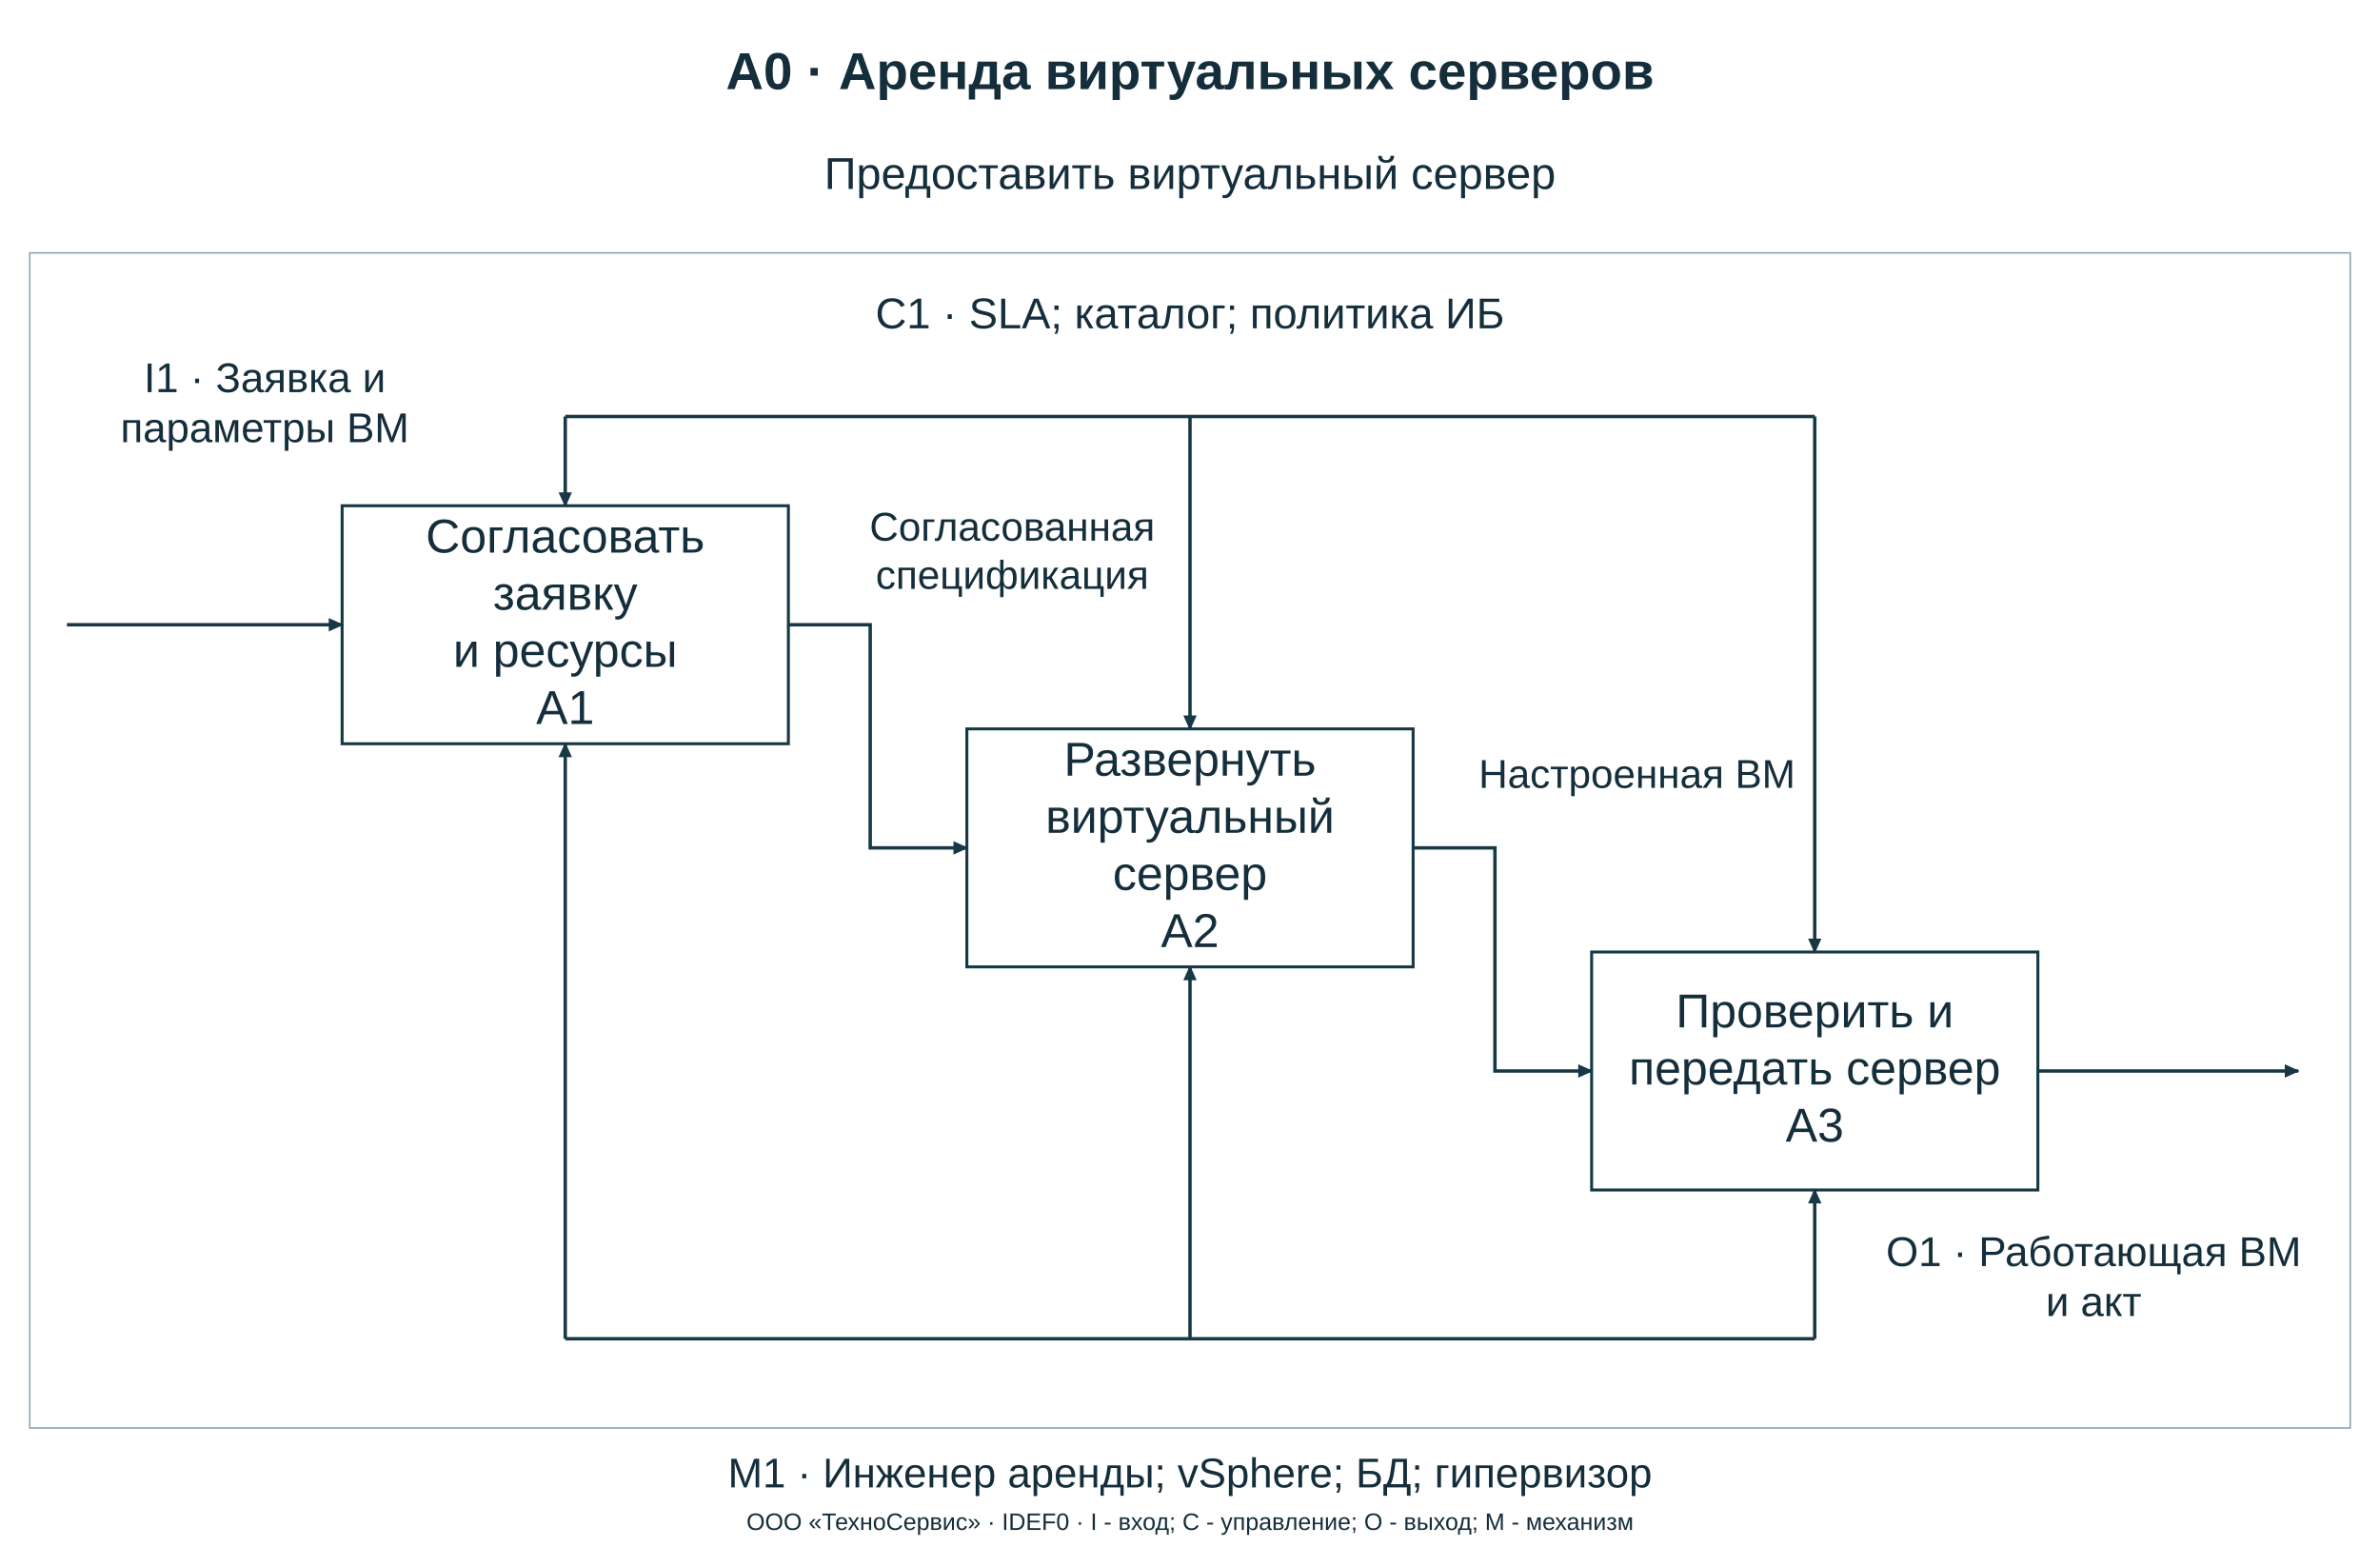
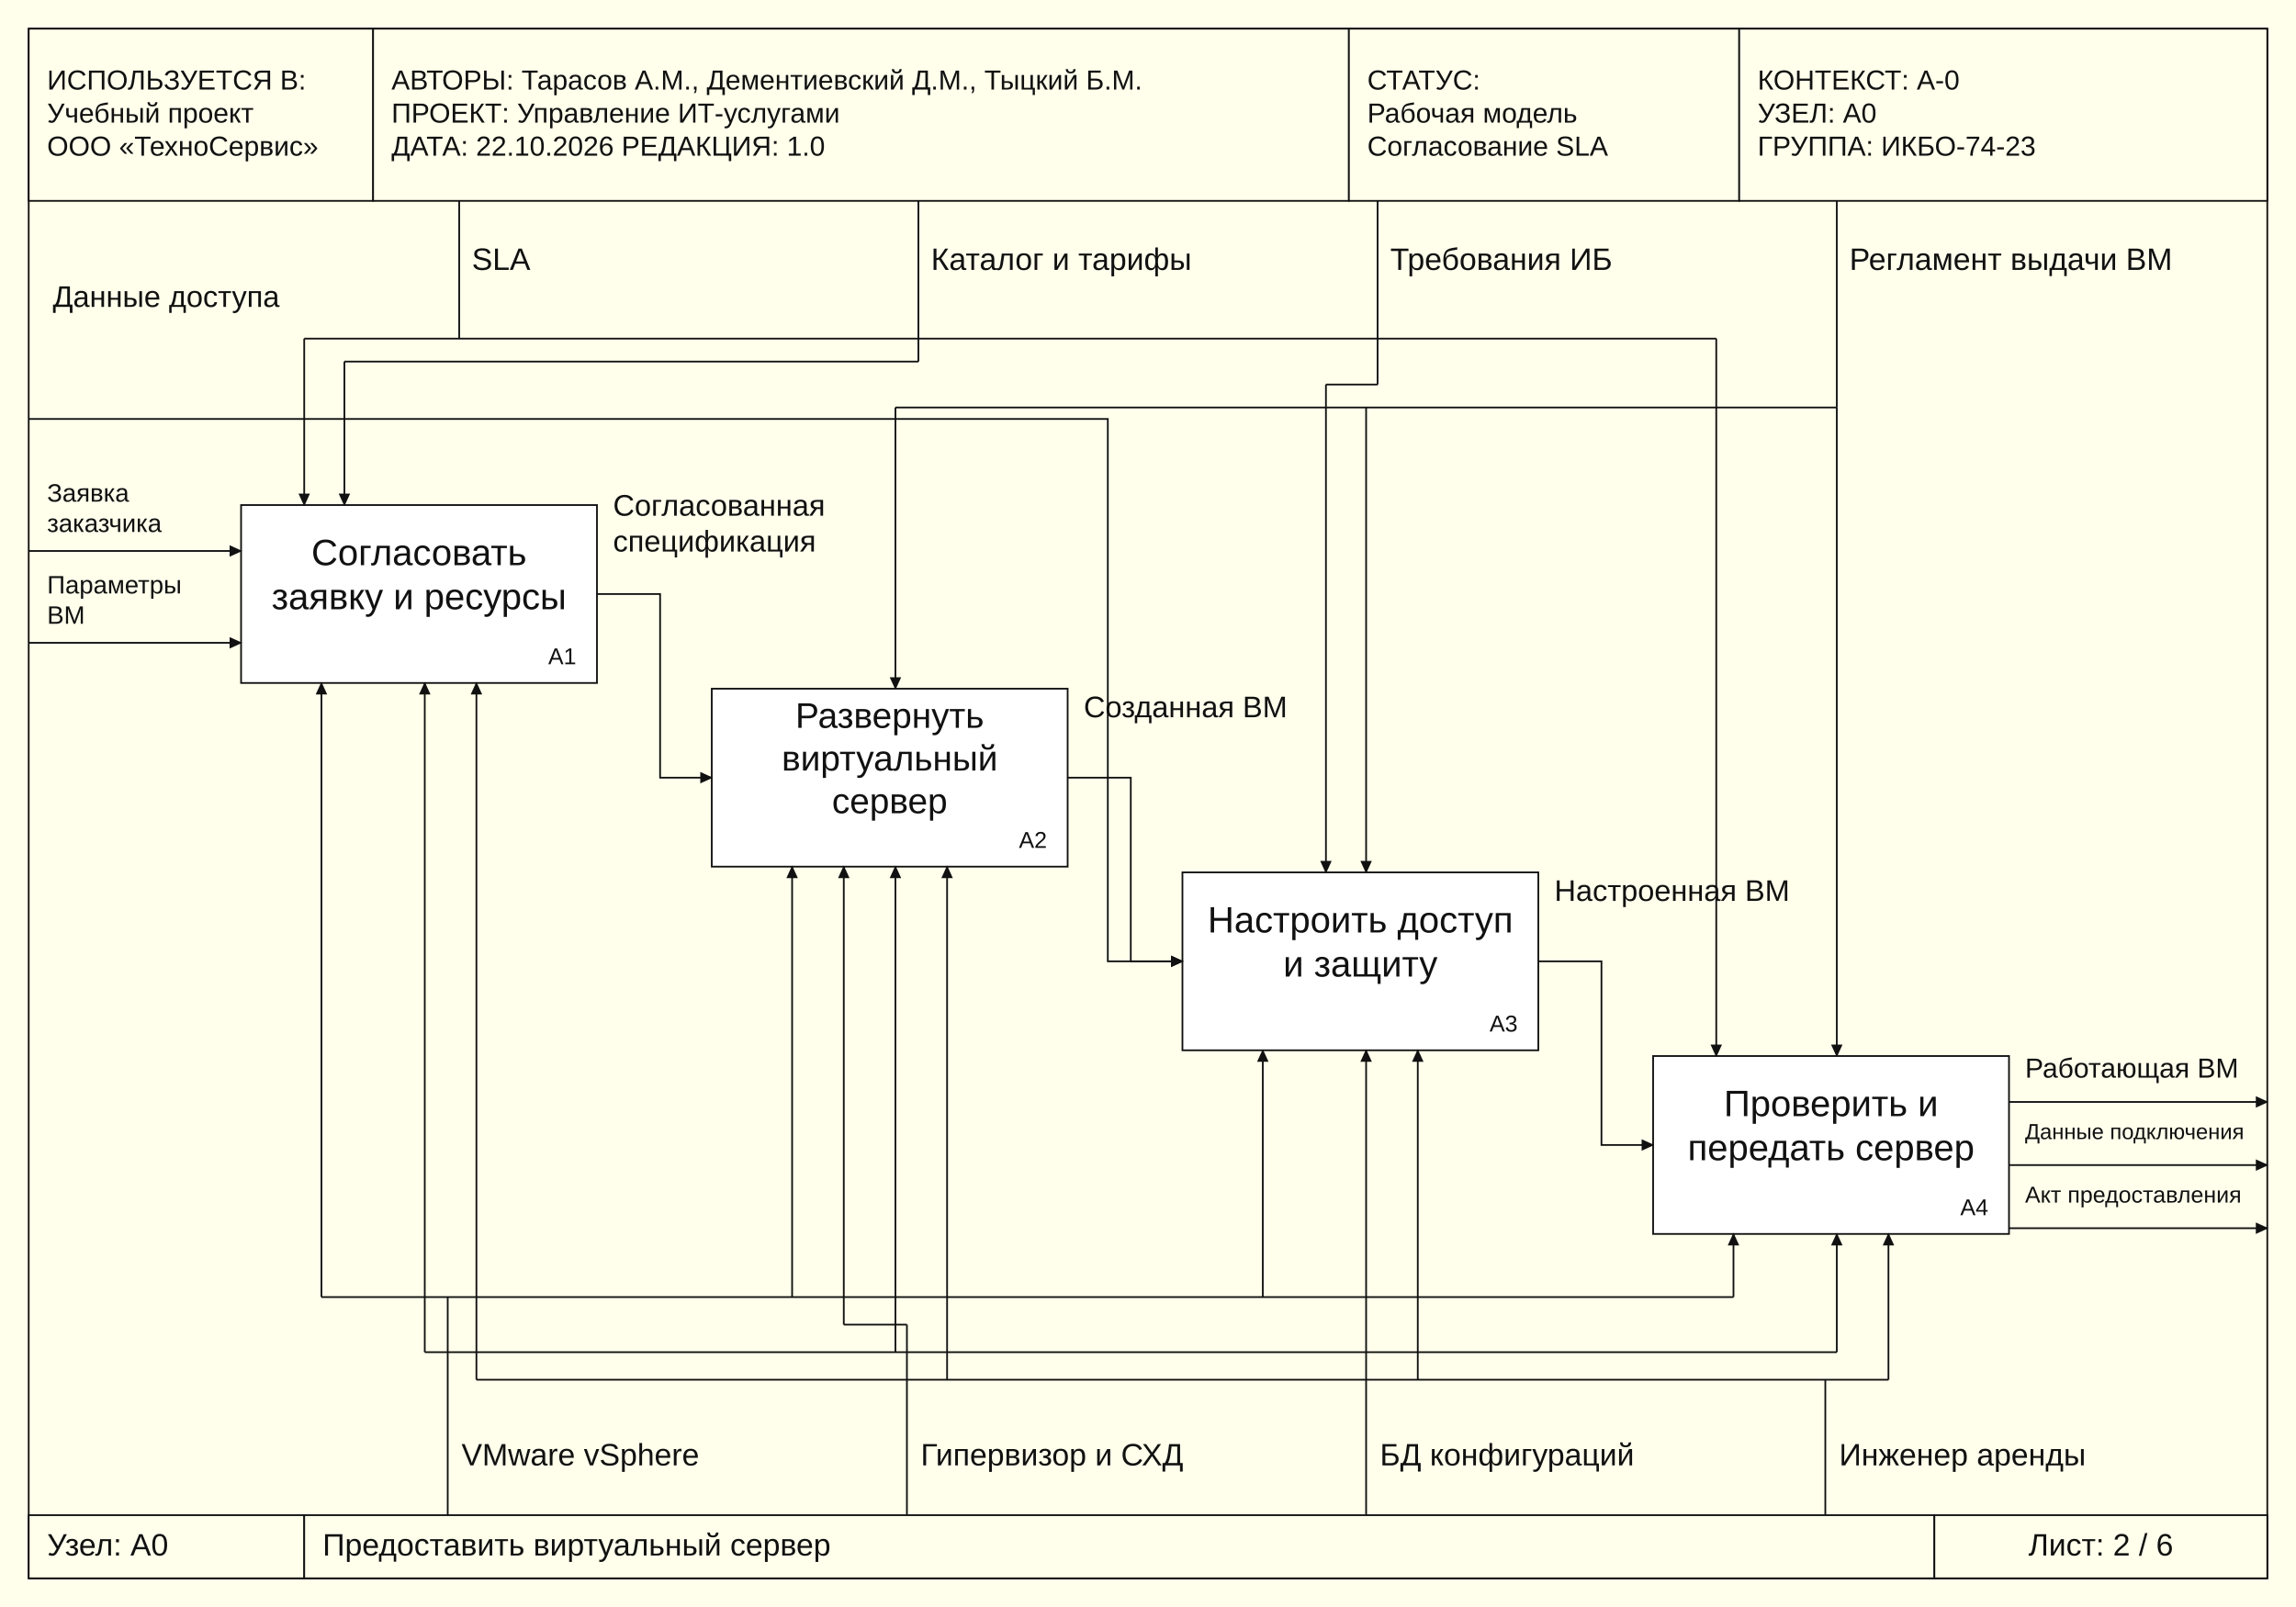
- <svg xmlns="http://www.w3.org/2000/svg" width="1600" height="1040" viewBox="0 0 1600 1040">
+ <svg xmlns="http://www.w3.org/2000/svg" width="2000" height="1400" viewBox="0 0 2000 1400">
  <defs>
-     <marker id="arrow" markerWidth="11" markerHeight="9" refX="9" refY="4.5" orient="auto" markerUnits="userSpaceOnUse">
-       <path d="M0 0 L10 4.5 L0 9 Z" fill="#183845" />
+     <marker id="arrow" markerWidth="12" markerHeight="10" refX="10" refY="5" orient="auto" markerUnits="userSpaceOnUse">
+       <path d="M0 0 L11 5 L0 10 Z" fill="#111" />
    </marker>
+     <pattern id="grid" width="20" height="20" patternUnits="userSpaceOnUse">
+       <path d="M20 0H0V20" fill="none" stroke="#e1e5e8" stroke-width=".7" />
+     </pattern>
  </defs>
-   <rect width="100%" height="100%" fill="white" />
-   <text x="800.0" y="50.0" text-anchor="middle" dominant-baseline="middle" font-family="Arial, sans-serif" font-size="35" font-weight="700" fill="#152e3b">A0 · Аренда виртуальных серверов</text>
-   <text x="800.0" y="118.5" text-anchor="middle" dominant-baseline="middle" font-family="Arial, sans-serif" font-size="30" font-weight="400" fill="#152e3b">Предоставить виртуальный сервер</text>
-   <rect x="20" y="170" width="1560" height="790" fill="none" stroke="#8ba2ab" stroke-width="1" />
-   <rect x="230" y="340" width="300" height="160" stroke="#183845" stroke-width="2" fill="white" />
-   <text x="380.0" y="362.4" text-anchor="middle" dominant-baseline="middle" font-family="Arial, sans-serif" font-size="32" fill="#152e3b">Согласовать</text>
-   <text x="380.0" y="400.8" text-anchor="middle" dominant-baseline="middle" font-family="Arial, sans-serif" font-size="32" fill="#152e3b">заявку</text>
-   <text x="380.0" y="439.2" text-anchor="middle" dominant-baseline="middle" font-family="Arial, sans-serif" font-size="32" fill="#152e3b">и ресурсы</text>
-   <text x="380.0" y="477.6" text-anchor="middle" dominant-baseline="middle" font-family="Arial, sans-serif" font-size="32" fill="#152e3b">A1</text>
-   <rect x="650" y="490" width="300" height="160" stroke="#183845" stroke-width="2" fill="white" />
-   <text x="800.0" y="512.4" text-anchor="middle" dominant-baseline="middle" font-family="Arial, sans-serif" font-size="32" fill="#152e3b">Развернуть</text>
-   <text x="800.0" y="550.8" text-anchor="middle" dominant-baseline="middle" font-family="Arial, sans-serif" font-size="32" fill="#152e3b">виртуальный</text>
-   <text x="800.0" y="589.2" text-anchor="middle" dominant-baseline="middle" font-family="Arial, sans-serif" font-size="32" fill="#152e3b">сервер</text>
-   <text x="800.0" y="627.6" text-anchor="middle" dominant-baseline="middle" font-family="Arial, sans-serif" font-size="32" fill="#152e3b">A2</text>
-   <rect x="1070" y="640" width="300" height="160" stroke="#183845" stroke-width="2" fill="white" />
-   <text x="1220.0" y="681.6" text-anchor="middle" dominant-baseline="middle" font-family="Arial, sans-serif" font-size="32" fill="#152e3b">Проверить и</text>
-   <text x="1220.0" y="720.0" text-anchor="middle" dominant-baseline="middle" font-family="Arial, sans-serif" font-size="32" fill="#152e3b">передать сервер</text>
-   <text x="1220.0" y="758.4" text-anchor="middle" dominant-baseline="middle" font-family="Arial, sans-serif" font-size="32" fill="#152e3b">A3</text>
-   <text x="800.0" y="212.5" text-anchor="middle" dominant-baseline="middle" font-family="Arial, sans-serif" font-size="29" font-weight="400" fill="#152e3b">C1 · SLA; каталог; политика ИБ</text>
-   <polyline points="380,280 1220,280" fill="none" stroke="#183845" stroke-width="2.3" />
-   <polyline points="380.0,280 380.0,340" fill="none" stroke="#183845" stroke-width="2.3" marker-end="url(#arrow)" />
-   <polyline points="800.0,280 800.0,490" fill="none" stroke="#183845" stroke-width="2.3" marker-end="url(#arrow)" />
-   <polyline points="1220.0,280 1220.0,640" fill="none" stroke="#183845" stroke-width="2.3" marker-end="url(#arrow)" />
-   <text x="178.0" y="255.7" text-anchor="middle" dominant-baseline="middle" font-family="Arial, sans-serif" font-size="28" font-weight="400" fill="#152e3b">I1 · Заявка и</text>
-   <text x="178.0" y="289.3" text-anchor="middle" dominant-baseline="middle" font-family="Arial, sans-serif" font-size="28" font-weight="400" fill="#152e3b">параметры ВМ</text>
-   <polyline points="45,420.0 230,420.0" fill="none" stroke="#183845" stroke-width="2.3" marker-end="url(#arrow)" />
-   <polyline points="530,420.0 585,420.0 585,570.0 650,570.0" fill="none" stroke="#183845" stroke-width="2.3" marker-end="url(#arrow)" />
-   <text x="680.5" y="355.8" text-anchor="middle" dominant-baseline="middle" font-family="Arial, sans-serif" font-size="27" font-weight="400" fill="#152e3b">Согласованная</text>
-   <text x="680.5" y="388.2" text-anchor="middle" dominant-baseline="middle" font-family="Arial, sans-serif" font-size="27" font-weight="400" fill="#152e3b">спецификация</text>
-   <polyline points="950,570.0 1005,570.0 1005,720.0 1070,720.0" fill="none" stroke="#183845" stroke-width="2.3" marker-end="url(#arrow)" />
-   <text x="1100.5" y="522.0" text-anchor="middle" dominant-baseline="middle" font-family="Arial, sans-serif" font-size="27" font-weight="400" fill="#152e3b">Настроенная ВМ</text>
-   <polyline points="1370,720 1545,720" fill="none" stroke="#183845" stroke-width="2.3" marker-end="url(#arrow)" />
-   <text x="1407.5" y="843.2" text-anchor="middle" dominant-baseline="middle" font-family="Arial, sans-serif" font-size="28" font-weight="400" fill="#152e3b">O1 · Работающая ВМ</text>
-   <text x="1407.5" y="876.8" text-anchor="middle" dominant-baseline="middle" font-family="Arial, sans-serif" font-size="28" font-weight="400" fill="#152e3b">и акт</text>
-   <polyline points="380,900 1220,900" fill="none" stroke="#183845" stroke-width="2.3" />
-   <polyline points="380.0,900 380.0,500" fill="none" stroke="#183845" stroke-width="2.3" marker-end="url(#arrow)" />
-   <polyline points="800.0,900 800.0,650" fill="none" stroke="#183845" stroke-width="2.3" marker-end="url(#arrow)" />
-   <polyline points="1220.0,900 1220.0,800" fill="none" stroke="#183845" stroke-width="2.3" marker-end="url(#arrow)" />
-   <text x="800.0" y="992.0" text-anchor="middle" dominant-baseline="middle" font-family="Arial, sans-serif" font-size="28" font-weight="400" fill="#152e3b">M1 · Инженер аренды; vSphere; БД; гипервизор</text>
-   <text x="800.0" y="1024.0" text-anchor="middle" dominant-baseline="middle" font-family="Arial, sans-serif" font-size="16" font-weight="400" fill="#152e3b">ООО «ТехноСервис» · IDEF0 · I - вход; C - управление; O - выход; M - механизм</text>
+   <rect width="100%" height="100%" fill="#ffffec" />
+   <rect x="25" y="25" width="1950" height="1350" stroke="#111" stroke-width="1.5" fill="#ffffec" />
+   <text x="1000.0" y="700.0" text-anchor="middle" dominant-baseline="middle" font-family="Arial, sans-serif" font-size="30" font-weight="400" fill="#111" />
+   <rect x="25" y="25" width="300" height="150" stroke="#111" stroke-width="1.5" fill="#ffffec" />
+   <text x="175.0" y="100.0" text-anchor="middle" dominant-baseline="middle" font-family="Arial, sans-serif" font-size="30" font-weight="400" fill="#111" />
+   <rect x="325" y="25" width="850" height="150" stroke="#111" stroke-width="1.5" fill="#ffffec" />
+   <text x="750.0" y="100.0" text-anchor="middle" dominant-baseline="middle" font-family="Arial, sans-serif" font-size="30" font-weight="400" fill="#111" />
+   <rect x="1175" y="25" width="340" height="150" stroke="#111" stroke-width="1.5" fill="#ffffec" />
+   <text x="1345.0" y="100.0" text-anchor="middle" dominant-baseline="middle" font-family="Arial, sans-serif" font-size="30" font-weight="400" fill="#111" />
+   <rect x="1515" y="25" width="460" height="150" stroke="#111" stroke-width="1.5" fill="#ffffec" />
+   <text x="1745.0" y="100.0" text-anchor="middle" dominant-baseline="middle" font-family="Arial, sans-serif" font-size="30" font-weight="400" fill="#111" />
+   <rect x="25" y="1320" width="240" height="55" stroke="#111" stroke-width="1.5" fill="#ffffec" />
+   <text x="145.0" y="1347.5" text-anchor="middle" dominant-baseline="middle" font-family="Arial, sans-serif" font-size="28" font-weight="400" fill="#111" />
+   <rect x="265" y="1320" width="1420" height="55" stroke="#111" stroke-width="1.5" fill="#ffffec" />
+   <text x="975.0" y="1347.5" text-anchor="middle" dominant-baseline="middle" font-family="Arial, sans-serif" font-size="28" font-weight="400" fill="#111" />
+   <rect x="1685" y="1320" width="290" height="55" stroke="#111" stroke-width="1.5" fill="#ffffec" />
+   <text x="1830.0" y="1347.5" text-anchor="middle" dominant-baseline="middle" font-family="Arial, sans-serif" font-size="28" font-weight="400" fill="#111" />
+   <text x="41" y="71.2" text-anchor="start" dominant-baseline="middle" font-family="Arial, sans-serif" font-size="24" font-weight="400" fill="#111">ИСПОЛЬЗУЕТСЯ В:</text>
+   <text x="41" y="100.0" text-anchor="start" dominant-baseline="middle" font-family="Arial, sans-serif" font-size="24" font-weight="400" fill="#111">Учебный проект</text>
+   <text x="41" y="128.8" text-anchor="start" dominant-baseline="middle" font-family="Arial, sans-serif" font-size="24" font-weight="400" fill="#111">ООО «ТехноСервис»</text>
+   <text x="341" y="71.2" text-anchor="start" dominant-baseline="middle" font-family="Arial, sans-serif" font-size="24" font-weight="400" fill="#111">АВТОРЫ: Тарасов А.М., Дементиевский Д.М., Тыцкий Б.М.</text>
+   <text x="341" y="100.0" text-anchor="start" dominant-baseline="middle" font-family="Arial, sans-serif" font-size="24" font-weight="400" fill="#111">ПРОЕКТ: Управление ИТ-услугами</text>
+   <text x="341" y="128.8" text-anchor="start" dominant-baseline="middle" font-family="Arial, sans-serif" font-size="24" font-weight="400" fill="#111">ДАТА: 22.10.2026 РЕДАКЦИЯ: 1.0</text>
+   <text x="1191" y="71.2" text-anchor="start" dominant-baseline="middle" font-family="Arial, sans-serif" font-size="24" font-weight="400" fill="#111">СТАТУС:</text>
+   <text x="1191" y="100.0" text-anchor="start" dominant-baseline="middle" font-family="Arial, sans-serif" font-size="24" font-weight="400" fill="#111">Рабочая модель</text>
+   <text x="1191" y="128.8" text-anchor="start" dominant-baseline="middle" font-family="Arial, sans-serif" font-size="24" font-weight="400" fill="#111">Согласование SLA</text>
+   <text x="1531" y="71.2" text-anchor="start" dominant-baseline="middle" font-family="Arial, sans-serif" font-size="24" font-weight="400" fill="#111">КОНТЕКСТ: A-0</text>
+   <text x="1531" y="100.0" text-anchor="start" dominant-baseline="middle" font-family="Arial, sans-serif" font-size="24" font-weight="400" fill="#111">УЗЕЛ: A0</text>
+   <text x="1531" y="128.8" text-anchor="start" dominant-baseline="middle" font-family="Arial, sans-serif" font-size="24" font-weight="400" fill="#111">ГРУППА: ИКБО-74-23</text>
+   <text x="41" y="1347.5" text-anchor="start" dominant-baseline="middle" font-family="Arial, sans-serif" font-size="27" font-weight="400" fill="#111">Узел: A0</text>
+   <text x="281" y="1347.5" text-anchor="start" dominant-baseline="middle" font-family="Arial, sans-serif" font-size="27" font-weight="400" fill="#111">Предоставить виртуальный сервер</text>
+   <text x="1830.0" y="1347.5" text-anchor="middle" dominant-baseline="middle" font-family="Arial, sans-serif" font-size="27" font-weight="400" fill="#111">Лист: 2 / 6</text>
+   <rect x="210" y="440" width="310" height="155" stroke="#111" stroke-width="1.5" fill="white" />
+   <text x="365.0" y="517.5" text-anchor="middle" dominant-baseline="middle" font-family="Arial, sans-serif" font-size="32" font-weight="400" fill="#111" />
+   <text x="365.0" y="483.3" text-anchor="middle" dominant-baseline="middle" font-family="Arial, sans-serif" font-size="32" font-weight="400" fill="#111">Согласовать</text>
+   <text x="365.0" y="521.7" text-anchor="middle" dominant-baseline="middle" font-family="Arial, sans-serif" font-size="32" font-weight="400" fill="#111">заявку и ресурсы</text>
+   <text x="502" y="573.0" text-anchor="end" dominant-baseline="middle" font-family="Arial, sans-serif" font-size="20" font-weight="400" fill="#111">A1</text>
+   <rect x="620" y="600" width="310" height="155" stroke="#111" stroke-width="1.5" fill="white" />
+   <text x="775.0" y="677.5" text-anchor="middle" dominant-baseline="middle" font-family="Arial, sans-serif" font-size="32" font-weight="400" fill="#111" />
+   <text x="775.0" y="625.3" text-anchor="middle" dominant-baseline="middle" font-family="Arial, sans-serif" font-size="31" font-weight="400" fill="#111">Развернуть</text>
+   <text x="775.0" y="662.5" text-anchor="middle" dominant-baseline="middle" font-family="Arial, sans-serif" font-size="31" font-weight="400" fill="#111">виртуальный</text>
+   <text x="775.0" y="699.7" text-anchor="middle" dominant-baseline="middle" font-family="Arial, sans-serif" font-size="31" font-weight="400" fill="#111">сервер</text>
+   <text x="912" y="733.0" text-anchor="end" dominant-baseline="middle" font-family="Arial, sans-serif" font-size="20" font-weight="400" fill="#111">A2</text>
+   <rect x="1030" y="760" width="310" height="155" stroke="#111" stroke-width="1.5" fill="white" />
+   <text x="1185.0" y="837.5" text-anchor="middle" dominant-baseline="middle" font-family="Arial, sans-serif" font-size="32" font-weight="400" fill="#111" />
+   <text x="1185.0" y="803.3" text-anchor="middle" dominant-baseline="middle" font-family="Arial, sans-serif" font-size="32" font-weight="400" fill="#111">Настроить доступ</text>
+   <text x="1185.0" y="841.7" text-anchor="middle" dominant-baseline="middle" font-family="Arial, sans-serif" font-size="32" font-weight="400" fill="#111">и защиту</text>
+   <text x="1322" y="893.0" text-anchor="end" dominant-baseline="middle" font-family="Arial, sans-serif" font-size="20" font-weight="400" fill="#111">A3</text>
+   <rect x="1440" y="920" width="310" height="155" stroke="#111" stroke-width="1.5" fill="white" />
+   <text x="1595.0" y="997.5" text-anchor="middle" dominant-baseline="middle" font-family="Arial, sans-serif" font-size="32" font-weight="400" fill="#111" />
+   <text x="1595.0" y="963.3" text-anchor="middle" dominant-baseline="middle" font-family="Arial, sans-serif" font-size="32" font-weight="400" fill="#111">Проверить и</text>
+   <text x="1595.0" y="1001.7" text-anchor="middle" dominant-baseline="middle" font-family="Arial, sans-serif" font-size="32" font-weight="400" fill="#111">передать сервер</text>
+   <text x="1732" y="1053.0" text-anchor="end" dominant-baseline="middle" font-family="Arial, sans-serif" font-size="20" font-weight="400" fill="#111">A4</text>
+   <polyline points="25,480 210,480" fill="none" stroke="#111" stroke-width="1.5" marker-end="url(#arrow)" />
+   <text x="41" y="430.8" text-anchor="start" dominant-baseline="middle" font-family="Arial, sans-serif" font-size="22" font-weight="400" fill="#111">Заявка</text>
+   <text x="41" y="457.2" text-anchor="start" dominant-baseline="middle" font-family="Arial, sans-serif" font-size="22" font-weight="400" fill="#111">заказчика</text>
+   <polyline points="25,560 210,560" fill="none" stroke="#111" stroke-width="1.5" marker-end="url(#arrow)" />
+   <text x="41" y="510.8" text-anchor="start" dominant-baseline="middle" font-family="Arial, sans-serif" font-size="22" font-weight="400" fill="#111">Параметры</text>
+   <text x="41" y="537.2" text-anchor="start" dominant-baseline="middle" font-family="Arial, sans-serif" font-size="22" font-weight="400" fill="#111">ВМ</text>
+   <polyline points="25,365 965,365 965,837.5 1030,837.5" fill="none" stroke="#111" stroke-width="1.5" marker-end="url(#arrow)" />
+   <text x="46" y="260.0" text-anchor="start" dominant-baseline="middle" font-family="Arial, sans-serif" font-size="26" font-weight="400" fill="#111">Данные доступа</text>
+   <polyline points="520,517.5 575,517.5 575,677.5 620,677.5" fill="none" stroke="#111" stroke-width="1.5" marker-end="url(#arrow)" />
+   <text x="534" y="441.9" text-anchor="start" dominant-baseline="middle" font-family="Arial, sans-serif" font-size="26" font-weight="400" fill="#111">Согласованная</text>
+   <text x="534" y="473.1" text-anchor="start" dominant-baseline="middle" font-family="Arial, sans-serif" font-size="26" font-weight="400" fill="#111">спецификация</text>
+   <polyline points="930,677.5 985,677.5 985,837.5 1030,837.5" fill="none" stroke="#111" stroke-width="1.5" marker-end="url(#arrow)" />
+   <text x="944" y="617.5" text-anchor="start" dominant-baseline="middle" font-family="Arial, sans-serif" font-size="26" font-weight="400" fill="#111">Созданная ВМ</text>
+   <polyline points="1340,837.5 1395,837.5 1395,997.5 1440,997.5" fill="none" stroke="#111" stroke-width="1.5" marker-end="url(#arrow)" />
+   <text x="1354" y="777.5" text-anchor="start" dominant-baseline="middle" font-family="Arial, sans-serif" font-size="26" font-weight="400" fill="#111">Настроенная ВМ</text>
+   <polyline points="1750,960 1975,960" fill="none" stroke="#111" stroke-width="1.5" marker-end="url(#arrow)" />
+   <text x="1764" y="932.0" text-anchor="start" dominant-baseline="middle" font-family="Arial, sans-serif" font-size="24" font-weight="400" fill="#111">Работающая ВМ</text>
+   <polyline points="1750,1015 1975,1015" fill="none" stroke="#111" stroke-width="1.5" marker-end="url(#arrow)" />
+   <text x="1764" y="987.0" text-anchor="start" dominant-baseline="middle" font-family="Arial, sans-serif" font-size="19" font-weight="400" fill="#111">Данные подключения</text>
+   <polyline points="1750,1070 1975,1070" fill="none" stroke="#111" stroke-width="1.5" marker-end="url(#arrow)" />
+   <text x="1764" y="1042.0" text-anchor="start" dominant-baseline="middle" font-family="Arial, sans-serif" font-size="20" font-weight="400" fill="#111">Акт предоставления</text>
+   <polyline points="400,175 400,295" fill="none" stroke="#111" stroke-width="1.5" />
+   <text x="411" y="227.5" text-anchor="start" dominant-baseline="middle" font-family="Arial, sans-serif" font-size="27" font-weight="400" fill="#111">SLA</text>
+   <polyline points="265,295 1495,295" fill="none" stroke="#111" stroke-width="1.5" />
+   <polyline points="265,295 265,440" fill="none" stroke="#111" stroke-width="1.5" marker-end="url(#arrow)" />
+   <polyline points="1495,295 1495,920" fill="none" stroke="#111" stroke-width="1.5" marker-end="url(#arrow)" />
+   <polyline points="800,175 800,315" fill="none" stroke="#111" stroke-width="1.5" />
+   <text x="811" y="227.5" text-anchor="start" dominant-baseline="middle" font-family="Arial, sans-serif" font-size="27" font-weight="400" fill="#111">Каталог и тарифы</text>
+   <polyline points="300,315 800,315" fill="none" stroke="#111" stroke-width="1.5" />
+   <polyline points="300,315 300,440" fill="none" stroke="#111" stroke-width="1.5" marker-end="url(#arrow)" />
+   <polyline points="1200,175 1200,335" fill="none" stroke="#111" stroke-width="1.5" />
+   <text x="1211" y="227.5" text-anchor="start" dominant-baseline="middle" font-family="Arial, sans-serif" font-size="27" font-weight="400" fill="#111">Требования ИБ</text>
+   <polyline points="1155,335 1200,335" fill="none" stroke="#111" stroke-width="1.5" />
+   <polyline points="1155,335 1155,760" fill="none" stroke="#111" stroke-width="1.5" marker-end="url(#arrow)" />
+   <polyline points="1600,175 1600,355" fill="none" stroke="#111" stroke-width="1.5" />
+   <text x="1611" y="227.5" text-anchor="start" dominant-baseline="middle" font-family="Arial, sans-serif" font-size="27" font-weight="400" fill="#111">Регламент выдачи ВМ</text>
+   <polyline points="780,355 1600,355" fill="none" stroke="#111" stroke-width="1.5" />
+   <polyline points="780,355 780,600" fill="none" stroke="#111" stroke-width="1.5" marker-end="url(#arrow)" />
+   <polyline points="1190,355 1190,760" fill="none" stroke="#111" stroke-width="1.5" marker-end="url(#arrow)" />
+   <polyline points="1600,355 1600,920" fill="none" stroke="#111" stroke-width="1.5" marker-end="url(#arrow)" />
+   <polyline points="390,1320 390,1130" fill="none" stroke="#111" stroke-width="1.5" />
+   <text x="402" y="1269.0" text-anchor="start" dominant-baseline="middle" font-family="Arial, sans-serif" font-size="27" font-weight="400" fill="#111">VMware vSphere</text>
+   <polyline points="280,1130 1510,1130" fill="none" stroke="#111" stroke-width="1.5" />
+   <polyline points="280,1130 280,595" fill="none" stroke="#111" stroke-width="1.5" marker-end="url(#arrow)" />
+   <polyline points="690,1130 690,755" fill="none" stroke="#111" stroke-width="1.5" marker-end="url(#arrow)" />
+   <polyline points="1100,1130 1100,915" fill="none" stroke="#111" stroke-width="1.5" marker-end="url(#arrow)" />
+   <polyline points="1510,1130 1510,1075" fill="none" stroke="#111" stroke-width="1.5" marker-end="url(#arrow)" />
+   <polyline points="790,1320 790,1154" fill="none" stroke="#111" stroke-width="1.5" />
+   <text x="802" y="1269.0" text-anchor="start" dominant-baseline="middle" font-family="Arial, sans-serif" font-size="27" font-weight="400" fill="#111">Гипервизор и СХД</text>
+   <polyline points="735,1154 790,1154" fill="none" stroke="#111" stroke-width="1.5" />
+   <polyline points="735,1154 735,755" fill="none" stroke="#111" stroke-width="1.5" marker-end="url(#arrow)" />
+   <polyline points="1190,1320 1190,1178" fill="none" stroke="#111" stroke-width="1.5" />
+   <text x="1202" y="1269.0" text-anchor="start" dominant-baseline="middle" font-family="Arial, sans-serif" font-size="27" font-weight="400" fill="#111">БД конфигураций</text>
+   <polyline points="370,1178 1600,1178" fill="none" stroke="#111" stroke-width="1.5" />
+   <polyline points="370,1178 370,595" fill="none" stroke="#111" stroke-width="1.5" marker-end="url(#arrow)" />
+   <polyline points="780,1178 780,755" fill="none" stroke="#111" stroke-width="1.5" marker-end="url(#arrow)" />
+   <polyline points="1190,1178 1190,915" fill="none" stroke="#111" stroke-width="1.5" marker-end="url(#arrow)" />
+   <polyline points="1600,1178 1600,1075" fill="none" stroke="#111" stroke-width="1.5" marker-end="url(#arrow)" />
+   <polyline points="1590,1320 1590,1202" fill="none" stroke="#111" stroke-width="1.5" />
+   <text x="1602" y="1269.0" text-anchor="start" dominant-baseline="middle" font-family="Arial, sans-serif" font-size="27" font-weight="400" fill="#111">Инженер аренды</text>
+   <polyline points="415,1202 1645,1202" fill="none" stroke="#111" stroke-width="1.5" />
+   <polyline points="415,1202 415,595" fill="none" stroke="#111" stroke-width="1.5" marker-end="url(#arrow)" />
+   <polyline points="825,1202 825,755" fill="none" stroke="#111" stroke-width="1.5" marker-end="url(#arrow)" />
+   <polyline points="1235,1202 1235,915" fill="none" stroke="#111" stroke-width="1.5" marker-end="url(#arrow)" />
+   <polyline points="1645,1202 1645,1075" fill="none" stroke="#111" stroke-width="1.5" marker-end="url(#arrow)" />
</svg>
